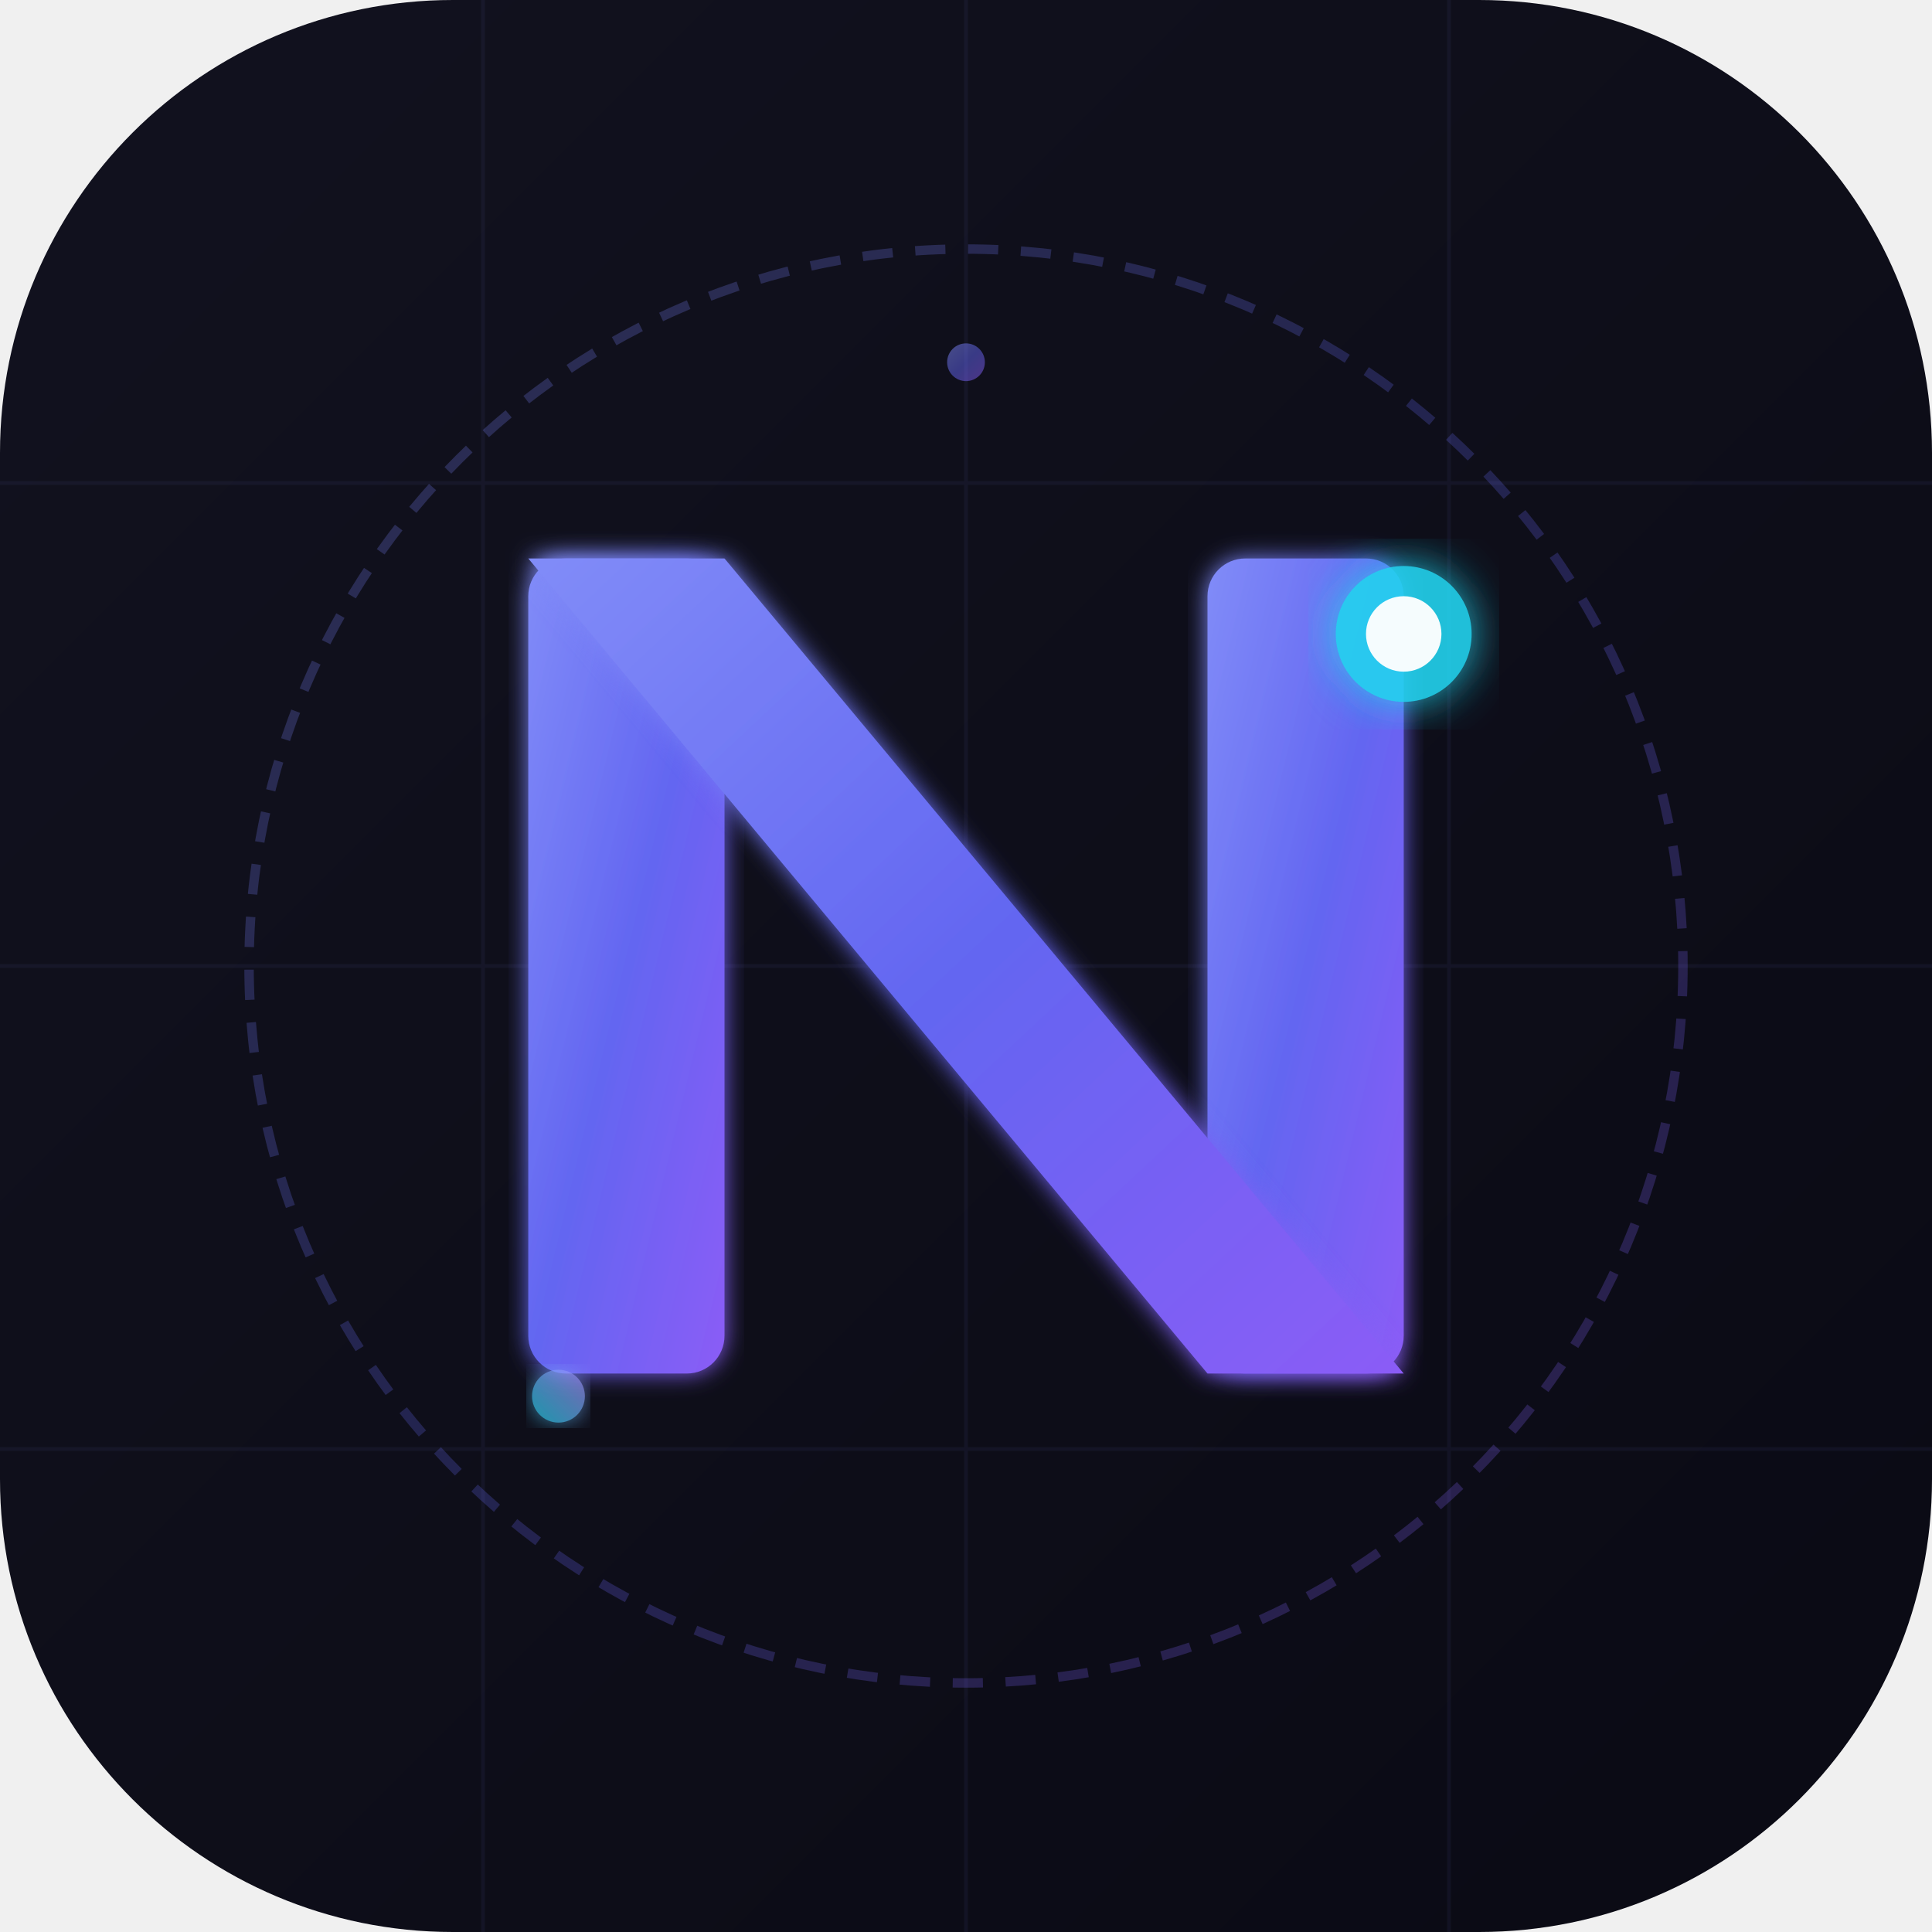
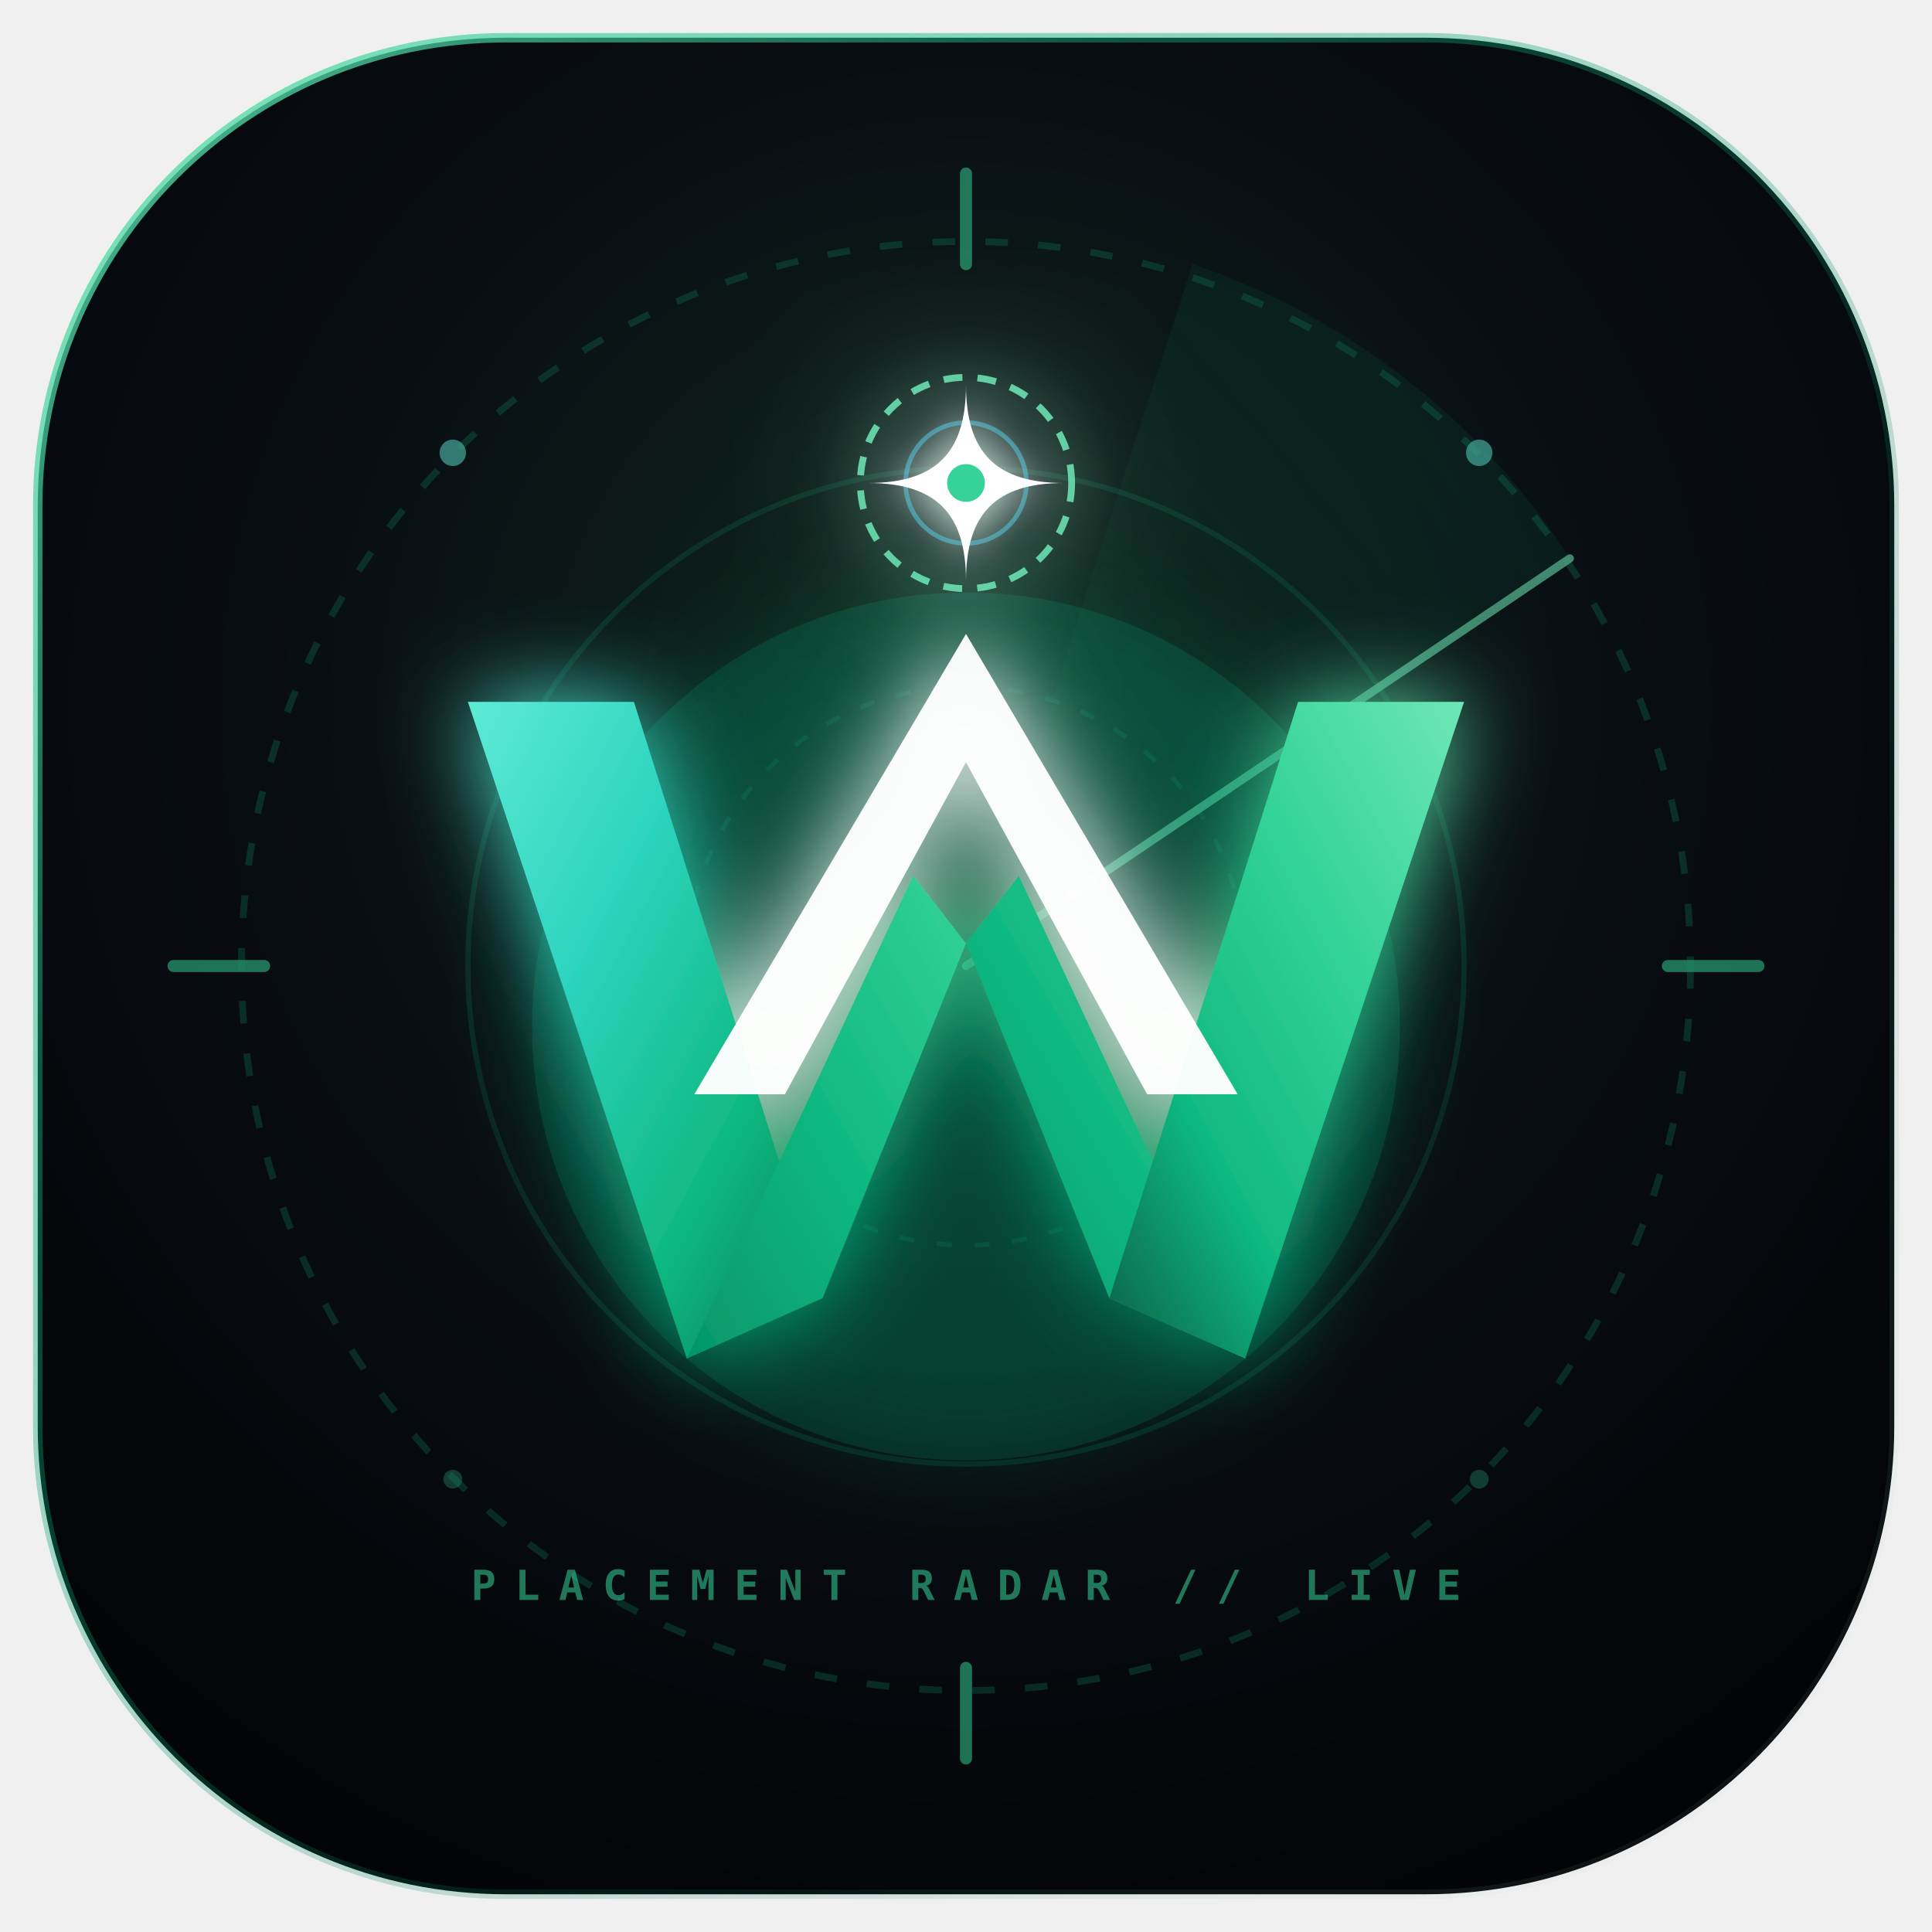
<svg xmlns="http://www.w3.org/2000/svg" viewBox="0 0 512 512" width="512" height="512">
  <defs>
-     <linearGradient id="bgGrad" x1="0%" y1="0%" x2="100%" y2="100%">
-       <stop offset="0%" stop-color="#12121f" />
-       <stop offset="100%" stop-color="#0a0a14" />
+     <radialGradient id="wmoBgGrad" cx="50%" cy="36%" r="72%">
+       <stop offset="0%" stop-color="#0e291e" />
+       <stop offset="48%" stop-color="#090e13" />
+       <stop offset="100%" stop-color="#020305" />
+     </radialGradient>
+     <linearGradient id="wmoRimGrad" x1="0%" y1="0%" x2="100%" y2="100%">
+       <stop offset="0%" stop-color="#6ee7b7" stop-opacity="0.9" />
+       <stop offset="28%" stop-color="#10b981" stop-opacity="0.45" />
+       <stop offset="70%" stop-color="#047857" stop-opacity="0.15" />
+       <stop offset="100%" stop-color="#ffffff" stop-opacity="0.04" />
    </linearGradient>
-     <linearGradient id="accentGrad" x1="0%" y1="0%" x2="100%" y2="100%">
-       <stop offset="0%" stop-color="#818cf8" />
-       <stop offset="50%" stop-color="#6366f1" />
-       <stop offset="100%" stop-color="#8b5cf6" />
+     <linearGradient id="wmoWingLeft" x1="0%" y1="0%" x2="100%" y2="100%">
+       <stop offset="0%" stop-color="#5eead4" />
+       <stop offset="35%" stop-color="#2dd4bf" />
+       <stop offset="70%" stop-color="#10b981" />
+       <stop offset="100%" stop-color="#047857" />
    </linearGradient>
-     <linearGradient id="cyanGrad" x1="0%" y1="100%" x2="100%" y2="0%">
-       <stop offset="0%" stop-color="#22d3ee" />
-       <stop offset="100%" stop-color="#a78bfa" />
+     <linearGradient id="wmoWingRight" x1="100%" y1="0%" x2="0%" y2="100%">
+       <stop offset="0%" stop-color="#6ee7b7" />
+       <stop offset="35%" stop-color="#34d399" />
+       <stop offset="70%" stop-color="#10b981" />
+       <stop offset="100%" stop-color="#065f46" />
    </linearGradient>
-     <filter id="glow" x="-20%" y="-20%" width="140%" height="140%">
-       <feGaussianBlur stdDeviation="6" result="coloredBlur" />
+     <linearGradient id="wmoCenterBridge" x1="0%" y1="100%" x2="100%" y2="0%">
+       <stop offset="0%" stop-color="#059669" />
+       <stop offset="50%" stop-color="#10b981" />
+       <stop offset="100%" stop-color="#34d399" />
+     </linearGradient>
+     <linearGradient id="wmoRadarSweep" x1="0%" y1="100%" x2="100%" y2="0%">
+       <stop offset="0%" stop-color="#10b981" stop-opacity="0" />
+       <stop offset="80%" stop-color="#10b981" stop-opacity="0.12" />
+       <stop offset="100%" stop-color="#34d399" stop-opacity="0.32" />
+     </linearGradient>
+     <filter id="wmoMasterBloom" x="-30%" y="-30%" width="160%" height="160%">
+       <feGaussianBlur stdDeviation="12" result="blur" />
      <feMerge>
-         <feMergeNode in="coloredBlur" />
+         <feMergeNode in="blur" />
        <feMergeNode in="SourceGraphic" />
      </feMerge>
    </filter>
-     <filter id="softGlow" x="-10%" y="-10%" width="120%" height="120%">
-       <feGaussianBlur stdDeviation="3" result="coloredBlur" />
+     <filter id="wmoBeaconBloom" x="-60%" y="-60%" width="220%" height="220%">
+       <feGaussianBlur stdDeviation="6" result="tight" />
+       <feGaussianBlur stdDeviation="20" result="wide" />
      <feMerge>
-         <feMergeNode in="coloredBlur" />
+         <feMergeNode in="wide" />
+         <feMergeNode in="tight" />
        <feMergeNode in="SourceGraphic" />
      </feMerge>
    </filter>
  </defs>
-   <rect width="512" height="512" rx="120" fill="url(#bgGrad)" />
-   <g opacity="0.06" stroke="#818cf8" stroke-width="1">
-     <line x1="0" y1="128" x2="512" y2="128" />
-     <line x1="0" y1="256" x2="512" y2="256" />
-     <line x1="0" y1="384" x2="512" y2="384" />
-     <line x1="128" y1="0" x2="128" y2="512" />
-     <line x1="256" y1="0" x2="256" y2="512" />
-     <line x1="384" y1="0" x2="384" y2="512" />
+   <rect x="10" y="10" width="492" height="492" rx="124" fill="url(#wmoBgGrad)" />
+   <rect x="10" y="10" width="492" height="492" rx="124" fill="none" stroke="url(#wmoRimGrad)" stroke-width="2.5" />
+   <g opacity="0.65">
+     <circle cx="256" cy="256" r="192" fill="none" stroke="#10b981" stroke-width="1.8" stroke-dasharray="6 8" stroke-opacity="0.3" />
+     <circle cx="256" cy="256" r="132" fill="none" stroke="#10b981" stroke-width="1.4" stroke-opacity="0.22" />
+     <circle cx="256" cy="256" r="74" fill="none" stroke="#10b981" stroke-width="1.2" stroke-dasharray="4 6" stroke-opacity="0.2" />
+     <path d="M 256 256 L 416 148 A 192 192 0 0 0 316 70 Z" fill="url(#wmoRadarSweep)" />
+     <line x1="256" y1="256" x2="416" y2="148" stroke="#6ee7b7" stroke-width="2.2" stroke-linecap="round" stroke-opacity="0.85" />
+     <line x1="256" y1="46" x2="256" y2="70" stroke="#34d399" stroke-width="3.2" stroke-linecap="round" stroke-opacity="0.8" />
+     <line x1="256" y1="442" x2="256" y2="466" stroke="#34d399" stroke-width="3.2" stroke-linecap="round" stroke-opacity="0.8" />
+     <line x1="46" y1="256" x2="70" y2="256" stroke="#34d399" stroke-width="3.2" stroke-linecap="round" stroke-opacity="0.8" />
+     <line x1="442" y1="256" x2="466" y2="256" stroke="#34d399" stroke-width="3.2" stroke-linecap="round" stroke-opacity="0.8" />
+     <circle cx="392" cy="120" r="3.5" fill="#5eead4" opacity="0.75" />
+     <circle cx="120" cy="392" r="2.5" fill="#34d399" opacity="0.4" />
+     <circle cx="392" cy="392" r="2.5" fill="#34d399" opacity="0.4" />
+     <circle cx="120" cy="120" r="3.5" fill="#5eead4" opacity="0.75" />
  </g>
-   <circle cx="256" cy="256" r="190" fill="none" stroke="url(#accentGrad)" stroke-width="2.5" stroke-dasharray="8 6" opacity="0.25" />
-   <rect x="140" y="148" width="52" height="216" rx="10" fill="url(#accentGrad)" filter="url(#softGlow)" />
-   <rect x="320" y="148" width="52" height="216" rx="10" fill="url(#accentGrad)" filter="url(#softGlow)" />
-   <polygon points="140,148 192,148 372,364 320,364" fill="url(#accentGrad)" filter="url(#softGlow)" />
-   <circle cx="372" cy="168" r="18" fill="#22d3ee" opacity="0.9" filter="url(#glow)" />
-   <circle cx="372" cy="168" r="10" fill="white" opacity="0.95" />
-   <circle cx="148" cy="370" r="7" fill="url(#cyanGrad)" opacity="0.7" filter="url(#softGlow)" />
-   <circle cx="256" cy="96" r="5" fill="url(#accentGrad)" opacity="0.5" />
+   <circle cx="256" cy="272" r="115" fill="#10b981" fill-opacity="0.16" filter="url(#wmoMasterBloom)" />
+   <g filter="url(#wmoMasterBloom)">
+     <path d="M 124 186              L 168 186              L 218 344              L 182 360              Z" fill="url(#wmoWingLeft)" />
+     <path d="M 182 360              L 218 344              L 256 250              L 242 232              Z" fill="url(#wmoCenterBridge)" />
+     <path d="M 270 232              L 256 250              L 294 344              L 330 360              Z" fill="url(#wmoCenterBridge)" />
+     <path d="M 388 186              L 344 186              L 294 344              L 330 360              Z" fill="url(#wmoWingRight)" />
+     <path d="M 184 290              L 208 290              L 256 202              L 304 290              L 328 290              L 256 168              Z" fill="#ffffff" opacity="0.96" />
+   </g>
+   <g transform="translate(256, 128)" filter="url(#wmoBeaconBloom)">
+     <circle cx="0" cy="0" r="28" fill="none" stroke="#6ee7b7" stroke-width="1.8" stroke-dasharray="5 4" stroke-opacity="0.85" />
+     <circle cx="0" cy="0" r="16" fill="none" stroke="#22d3ee" stroke-width="1.2" stroke-opacity="0.5" />
+     <path d="M 0 -26              C 0 -8, 8 0, 26 0              C 8 0, 0 8, 0 26              C 0 8, -8 0, -26 0              C -8 0, 0 -8, 0 -26 Z" fill="#ffffff" />
+     <circle cx="0" cy="0" r="5" fill="#34d399" />
+   </g>
+   <text x="256" y="424" text-anchor="middle" font-family="ui-monospace, SFMono-Regular, Menlo, Monaco, Consolas, monospace" font-size="11" font-weight="700" letter-spacing="5" fill="#34d399" opacity="0.55">
+     PLACEMENT RADAR // LIVE
+   </text>
</svg>
